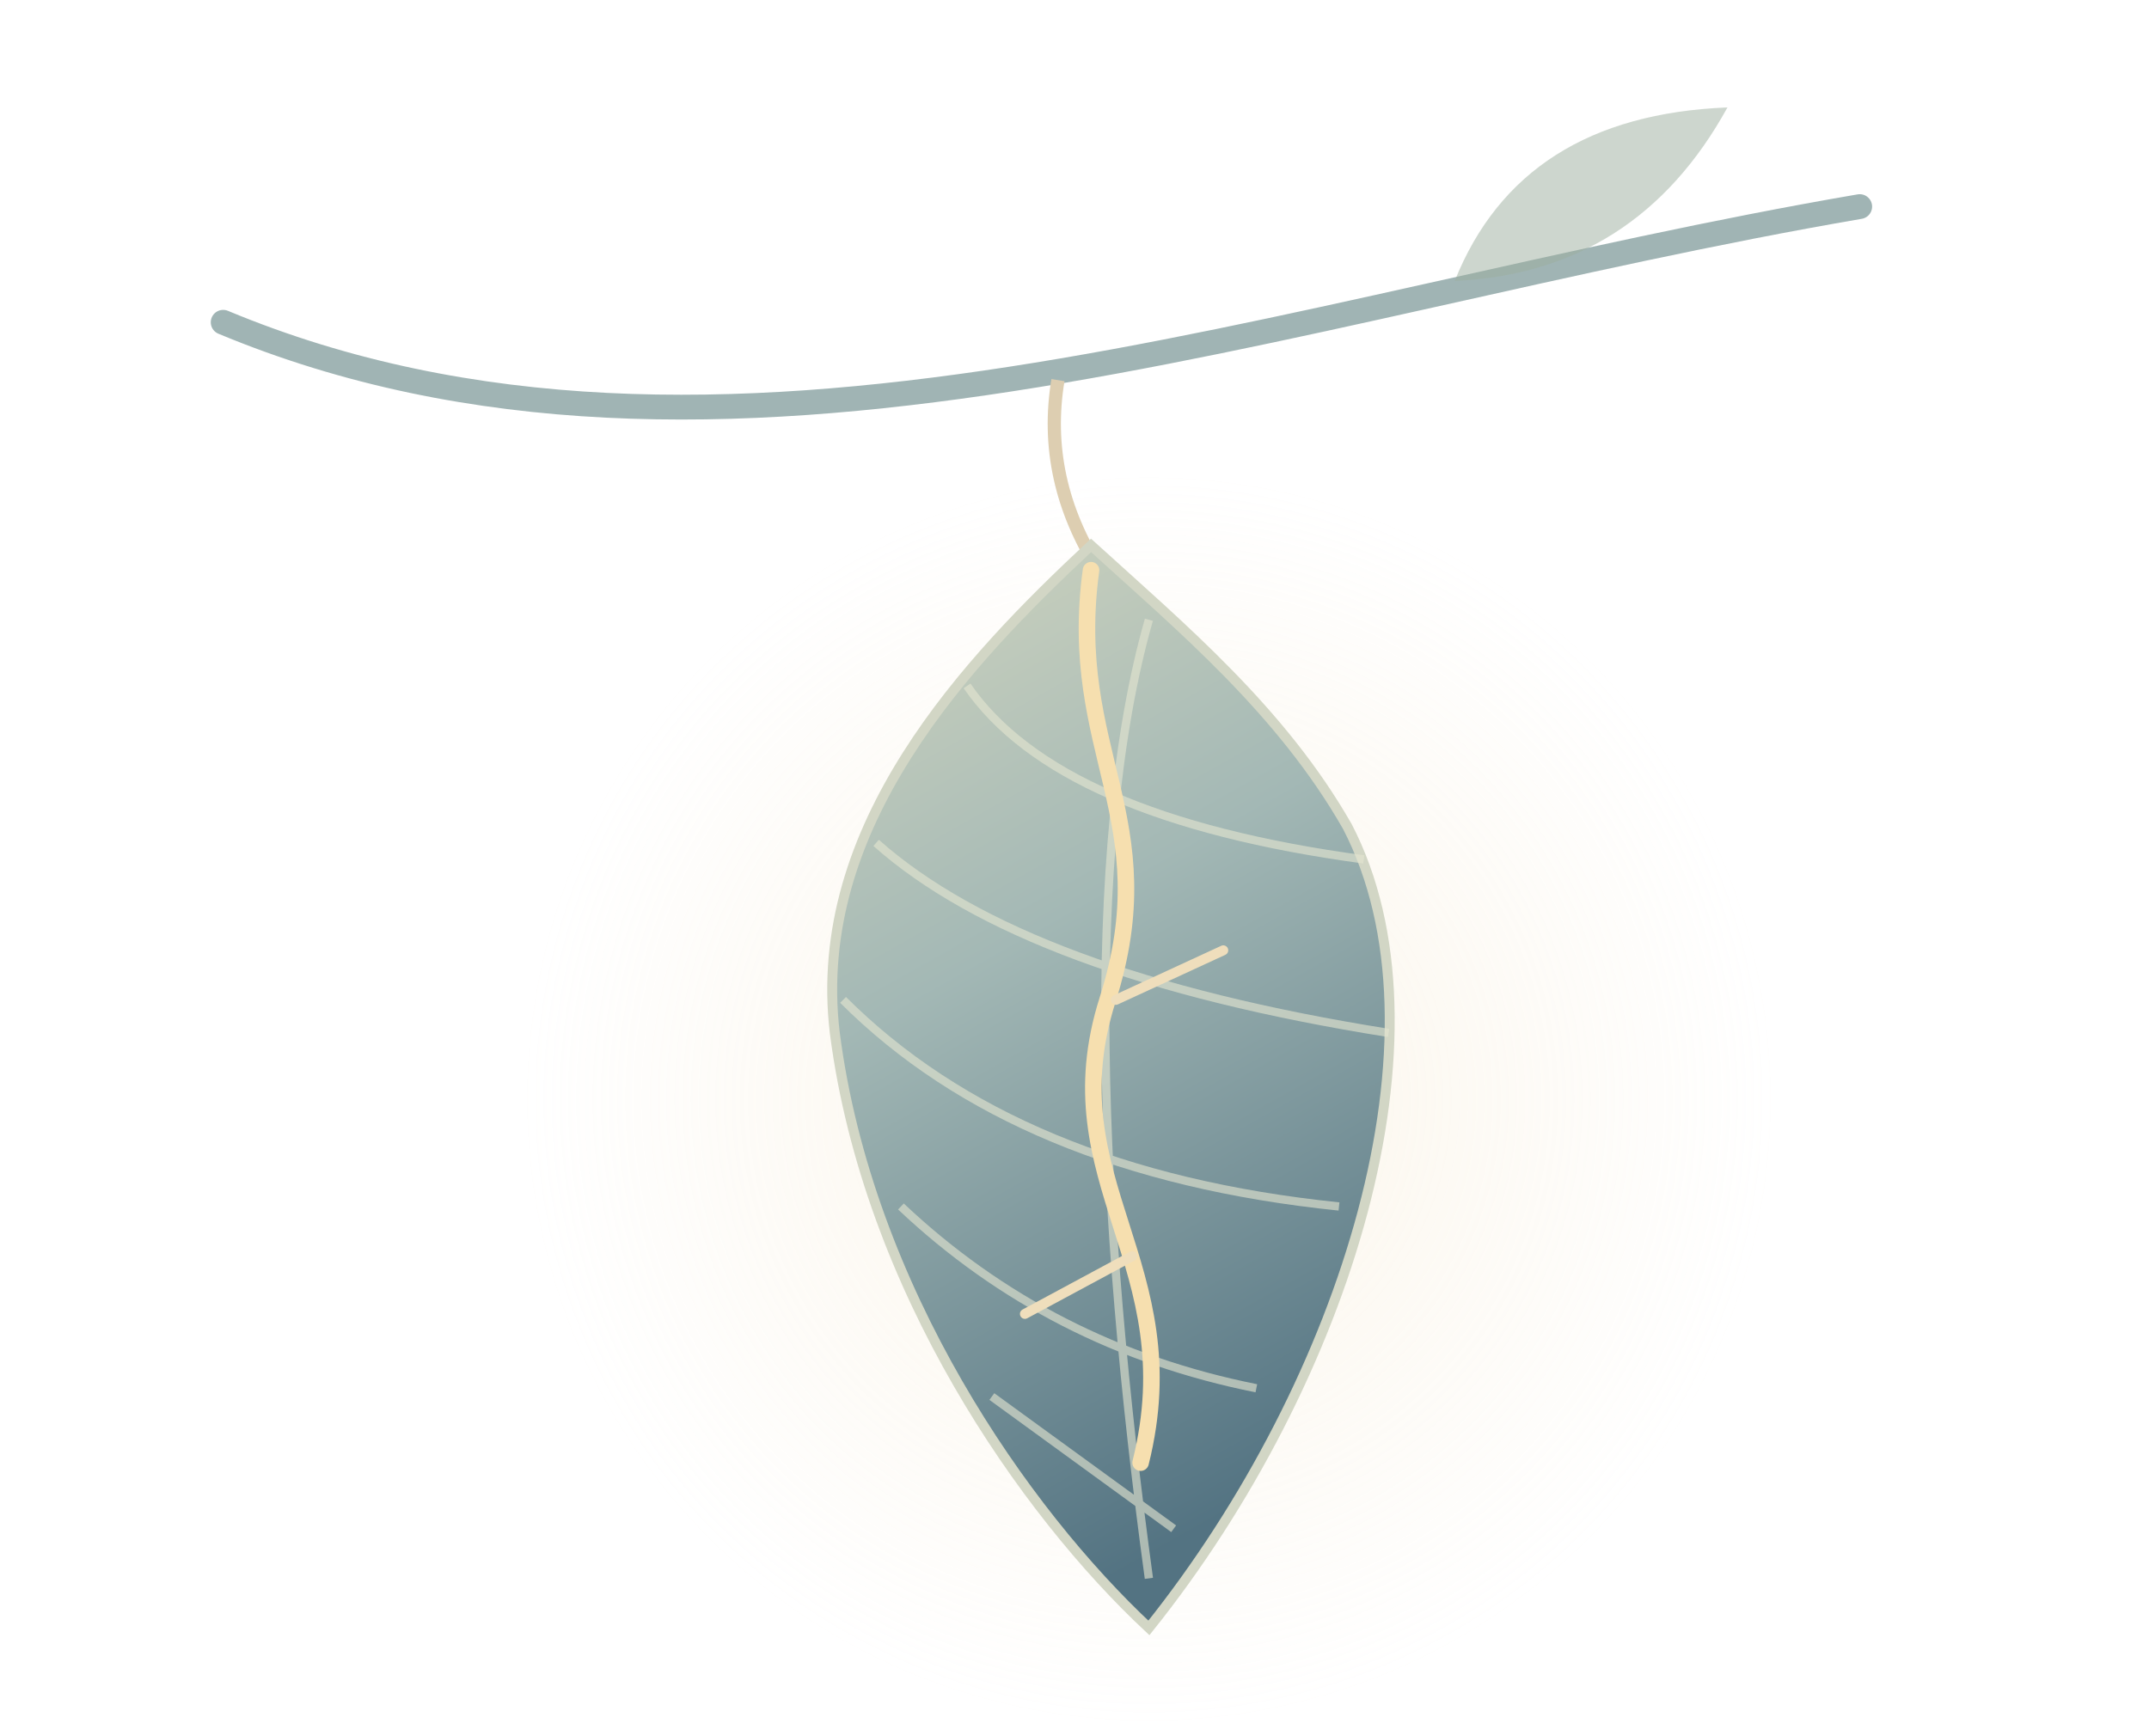
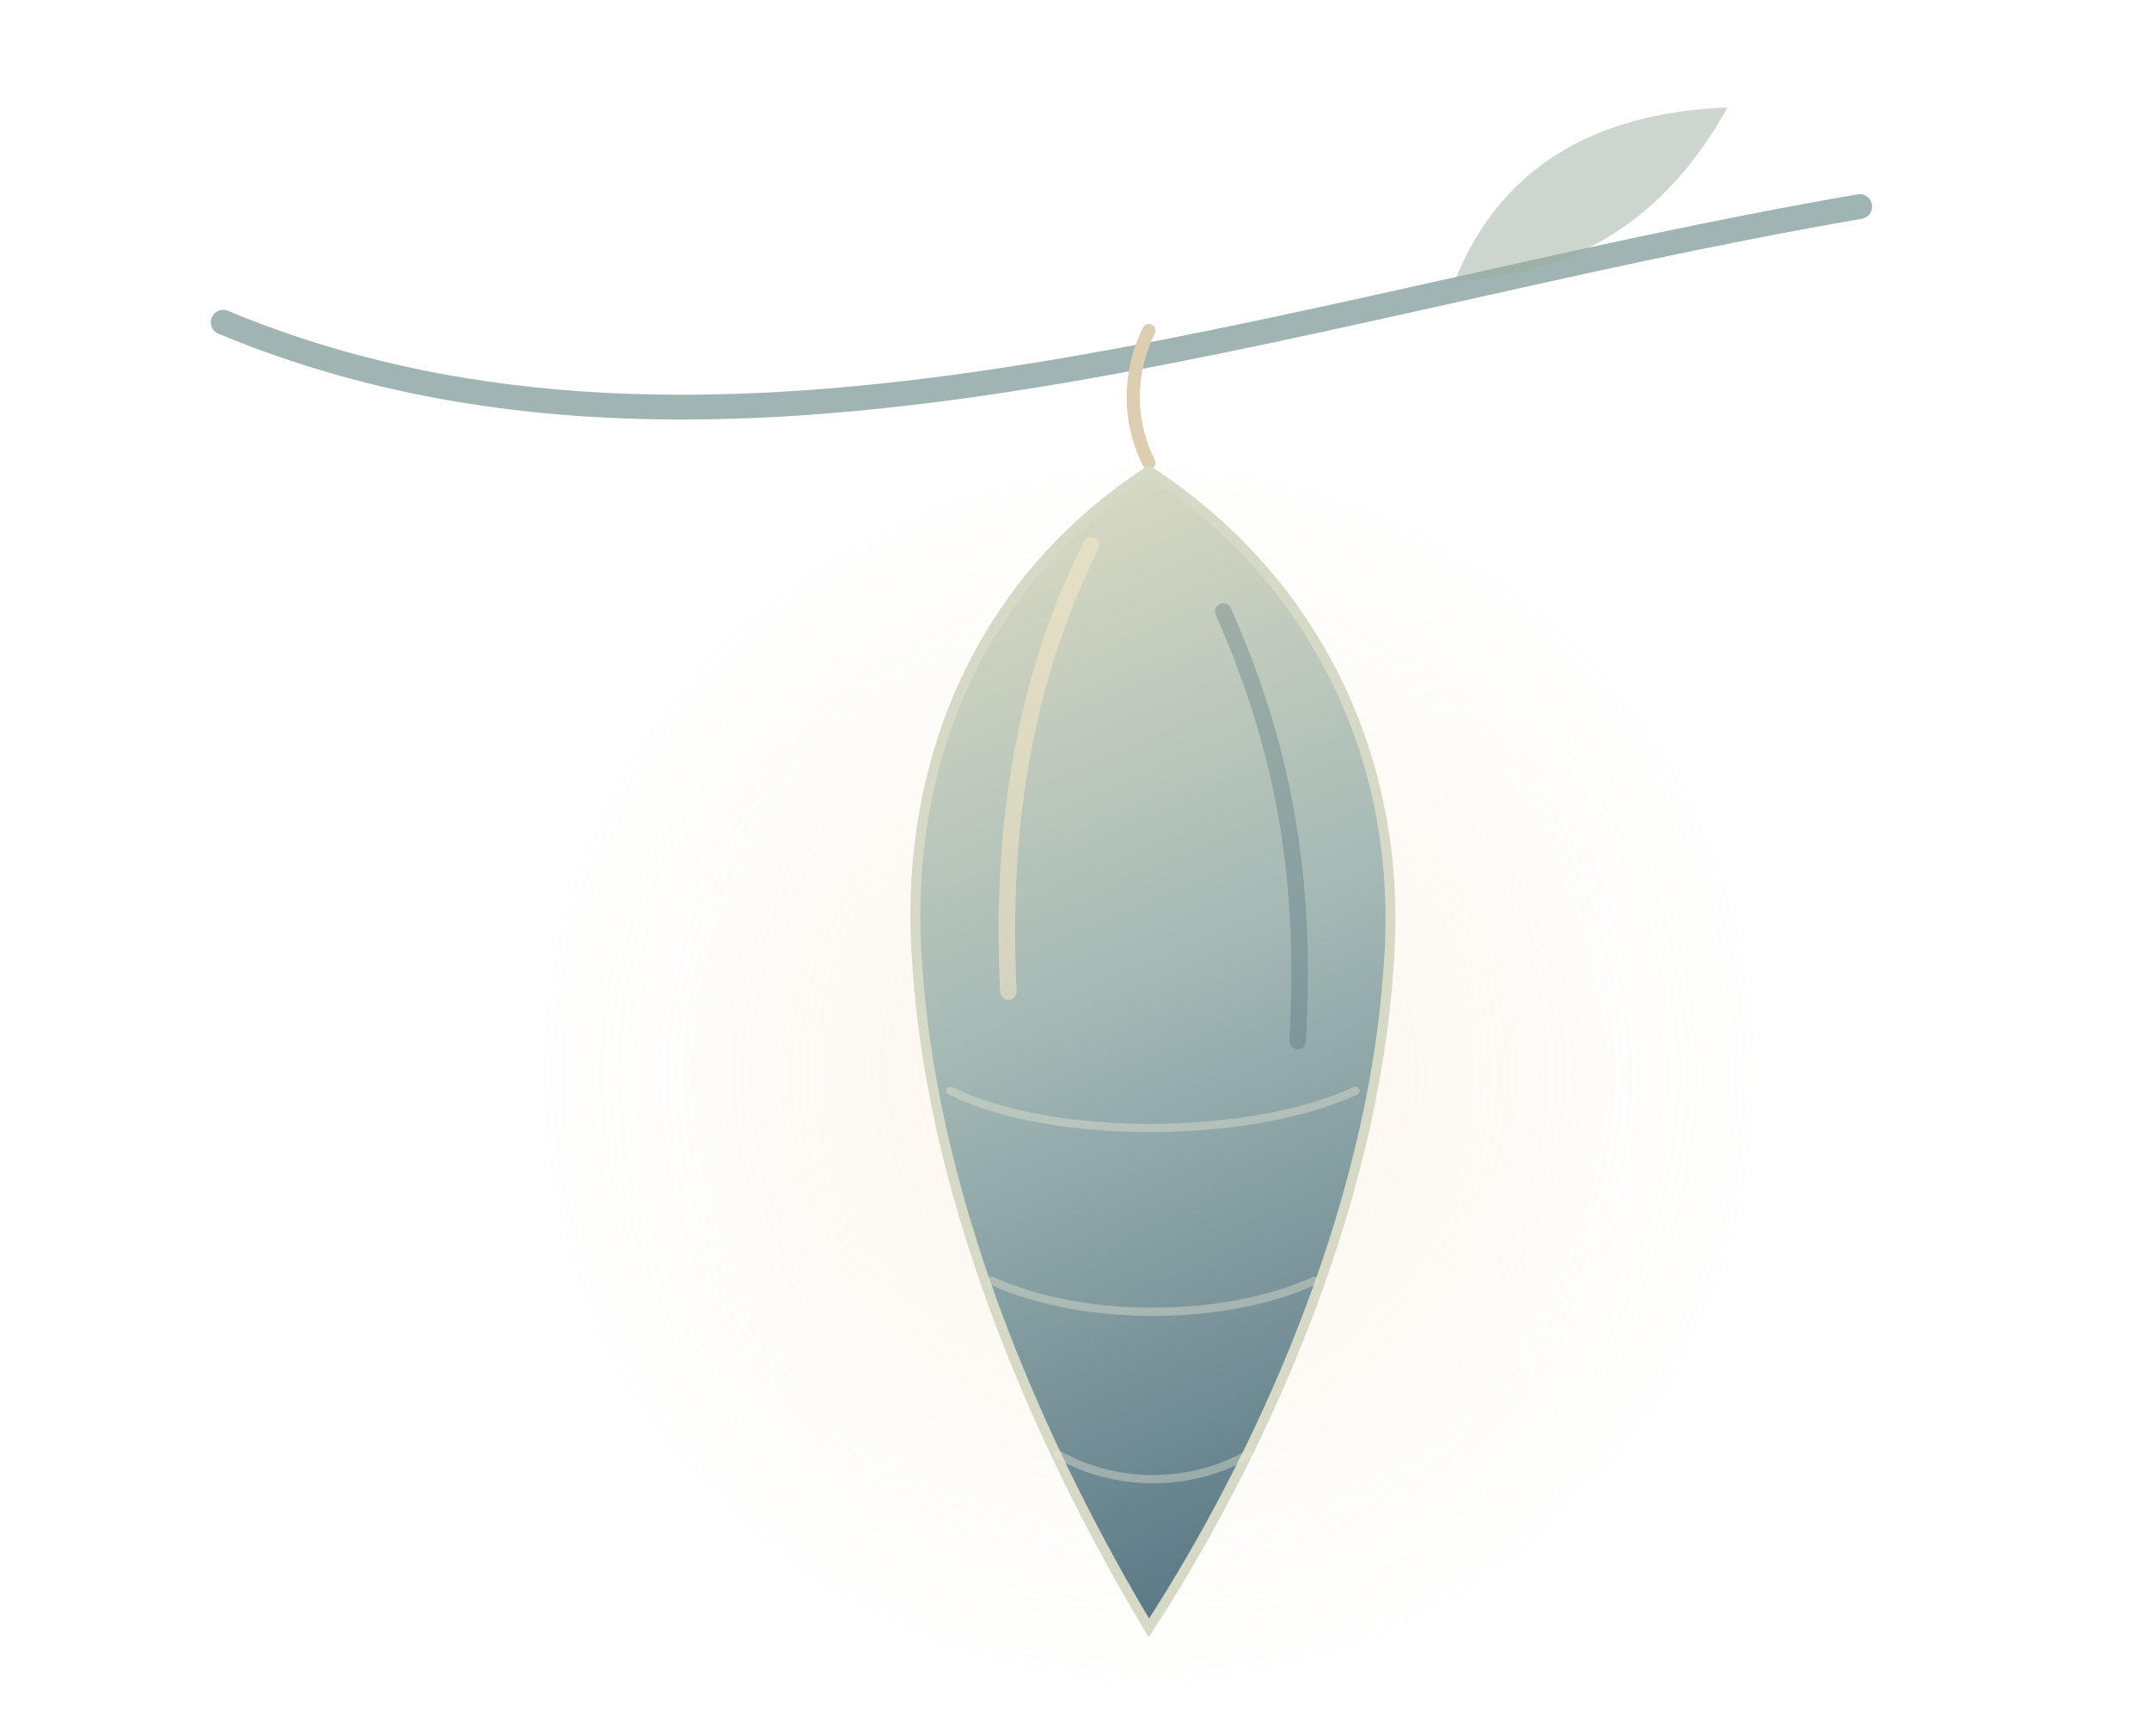
- <svg xmlns="http://www.w3.org/2000/svg" viewBox="0 0 260 210" fill="none">
+ <svg xmlns="http://www.w3.org/2000/svg" width="260" height="210" viewBox="0 0 260 210" fill="none">
  <defs>
-     <linearGradient id="shell" x1="99" y1="61" x2="163" y2="175" gradientUnits="userSpaceOnUse">
-       <stop stop-color="#d6d8c0" />
+     <linearGradient id="shell" x1="110" y1="62" x2="168" y2="196" gradientUnits="userSpaceOnUse">
+       <stop stop-color="#dcdcc4" />
      <stop offset=".44" stop-color="#a3b8b5" />
-       <stop offset="1" stop-color="#537382" />
+       <stop offset="1" stop-color="#4f6f7f" />
    </linearGradient>
    <radialGradient id="glow">
      <stop stop-color="#f5dfb3" stop-opacity=".3" />
      <stop offset="1" stop-color="#eedcbb" stop-opacity="0" />
    </radialGradient>
  </defs>
-   <circle cx="139" cy="133" r="76" fill="url(#glow)" />
+   <circle cx="139" cy="130" r="76" fill="url(#glow)" />
  <path d="M27 39C87 64 155 37 225 25" stroke="#a0b4b4" stroke-width="3" stroke-linecap="round" />
  <path d="M176 34Q184 14 209 13 198 33 176 34Z" fill="#9cae9d" opacity=".5" />
-   <path d="M128 46Q126 58 133 69" stroke="#ddceb1" stroke-width="1.6" />
-   <path d="M132 66C117 80 98 100 101 125 105 156 124 183 139 197 163 167 176 125 163 100 155 86 143 76 132 66Z" fill="url(#shell)" stroke="#d2d6c5" stroke-width="1.2" />
-   <g stroke="#e4e5d0" stroke-opacity=".62">
-     <path d="M117 83Q128 99 165 104M106 102Q124 118 168 125M102 121Q123 142 162 146M109 146Q127 163 152 168M120 169 142 185M139 75C131 103 133 147 139 191" />
+   <path d="M139 56C136 50 137 44 139 40" stroke="#ddceb1" stroke-width="1.6" stroke-linecap="round" />
+   <path d="M139 57C119 70 109 92 111 117 113 147 127 177 139 197 152 177 166 147 168 117 170 92 159 70 139 57Z" fill="url(#shell)" stroke="#d6d9c6" stroke-width="1.2" />
+   <path d="M132 66C124 82 121 100 122 120" stroke="#f6e7c6" stroke-width="2" stroke-linecap="round" opacity=".55" />
+   <g stroke="#e8e6d2" stroke-opacity=".4" stroke-linecap="round">
+     <path d="M115 132C127 138 151 138 164 132M120 155C131 160 148 160 159 155M128 176C135 180 144 180 151 176" />
  </g>
-   <path d="M132 69C129 91 141 99 134 121S144 153 138 177" stroke="#f6dfaf" stroke-width="2" stroke-linecap="round" />
-   <path d="M135 121 148 115M137 152 124 159" stroke="#efdebc" stroke-width="1.2" stroke-linecap="round" />
+   <path d="M148 74C156 92 158 108 157 126" stroke="#3f5f6d" stroke-opacity=".28" stroke-width="2" stroke-linecap="round" />
</svg>
